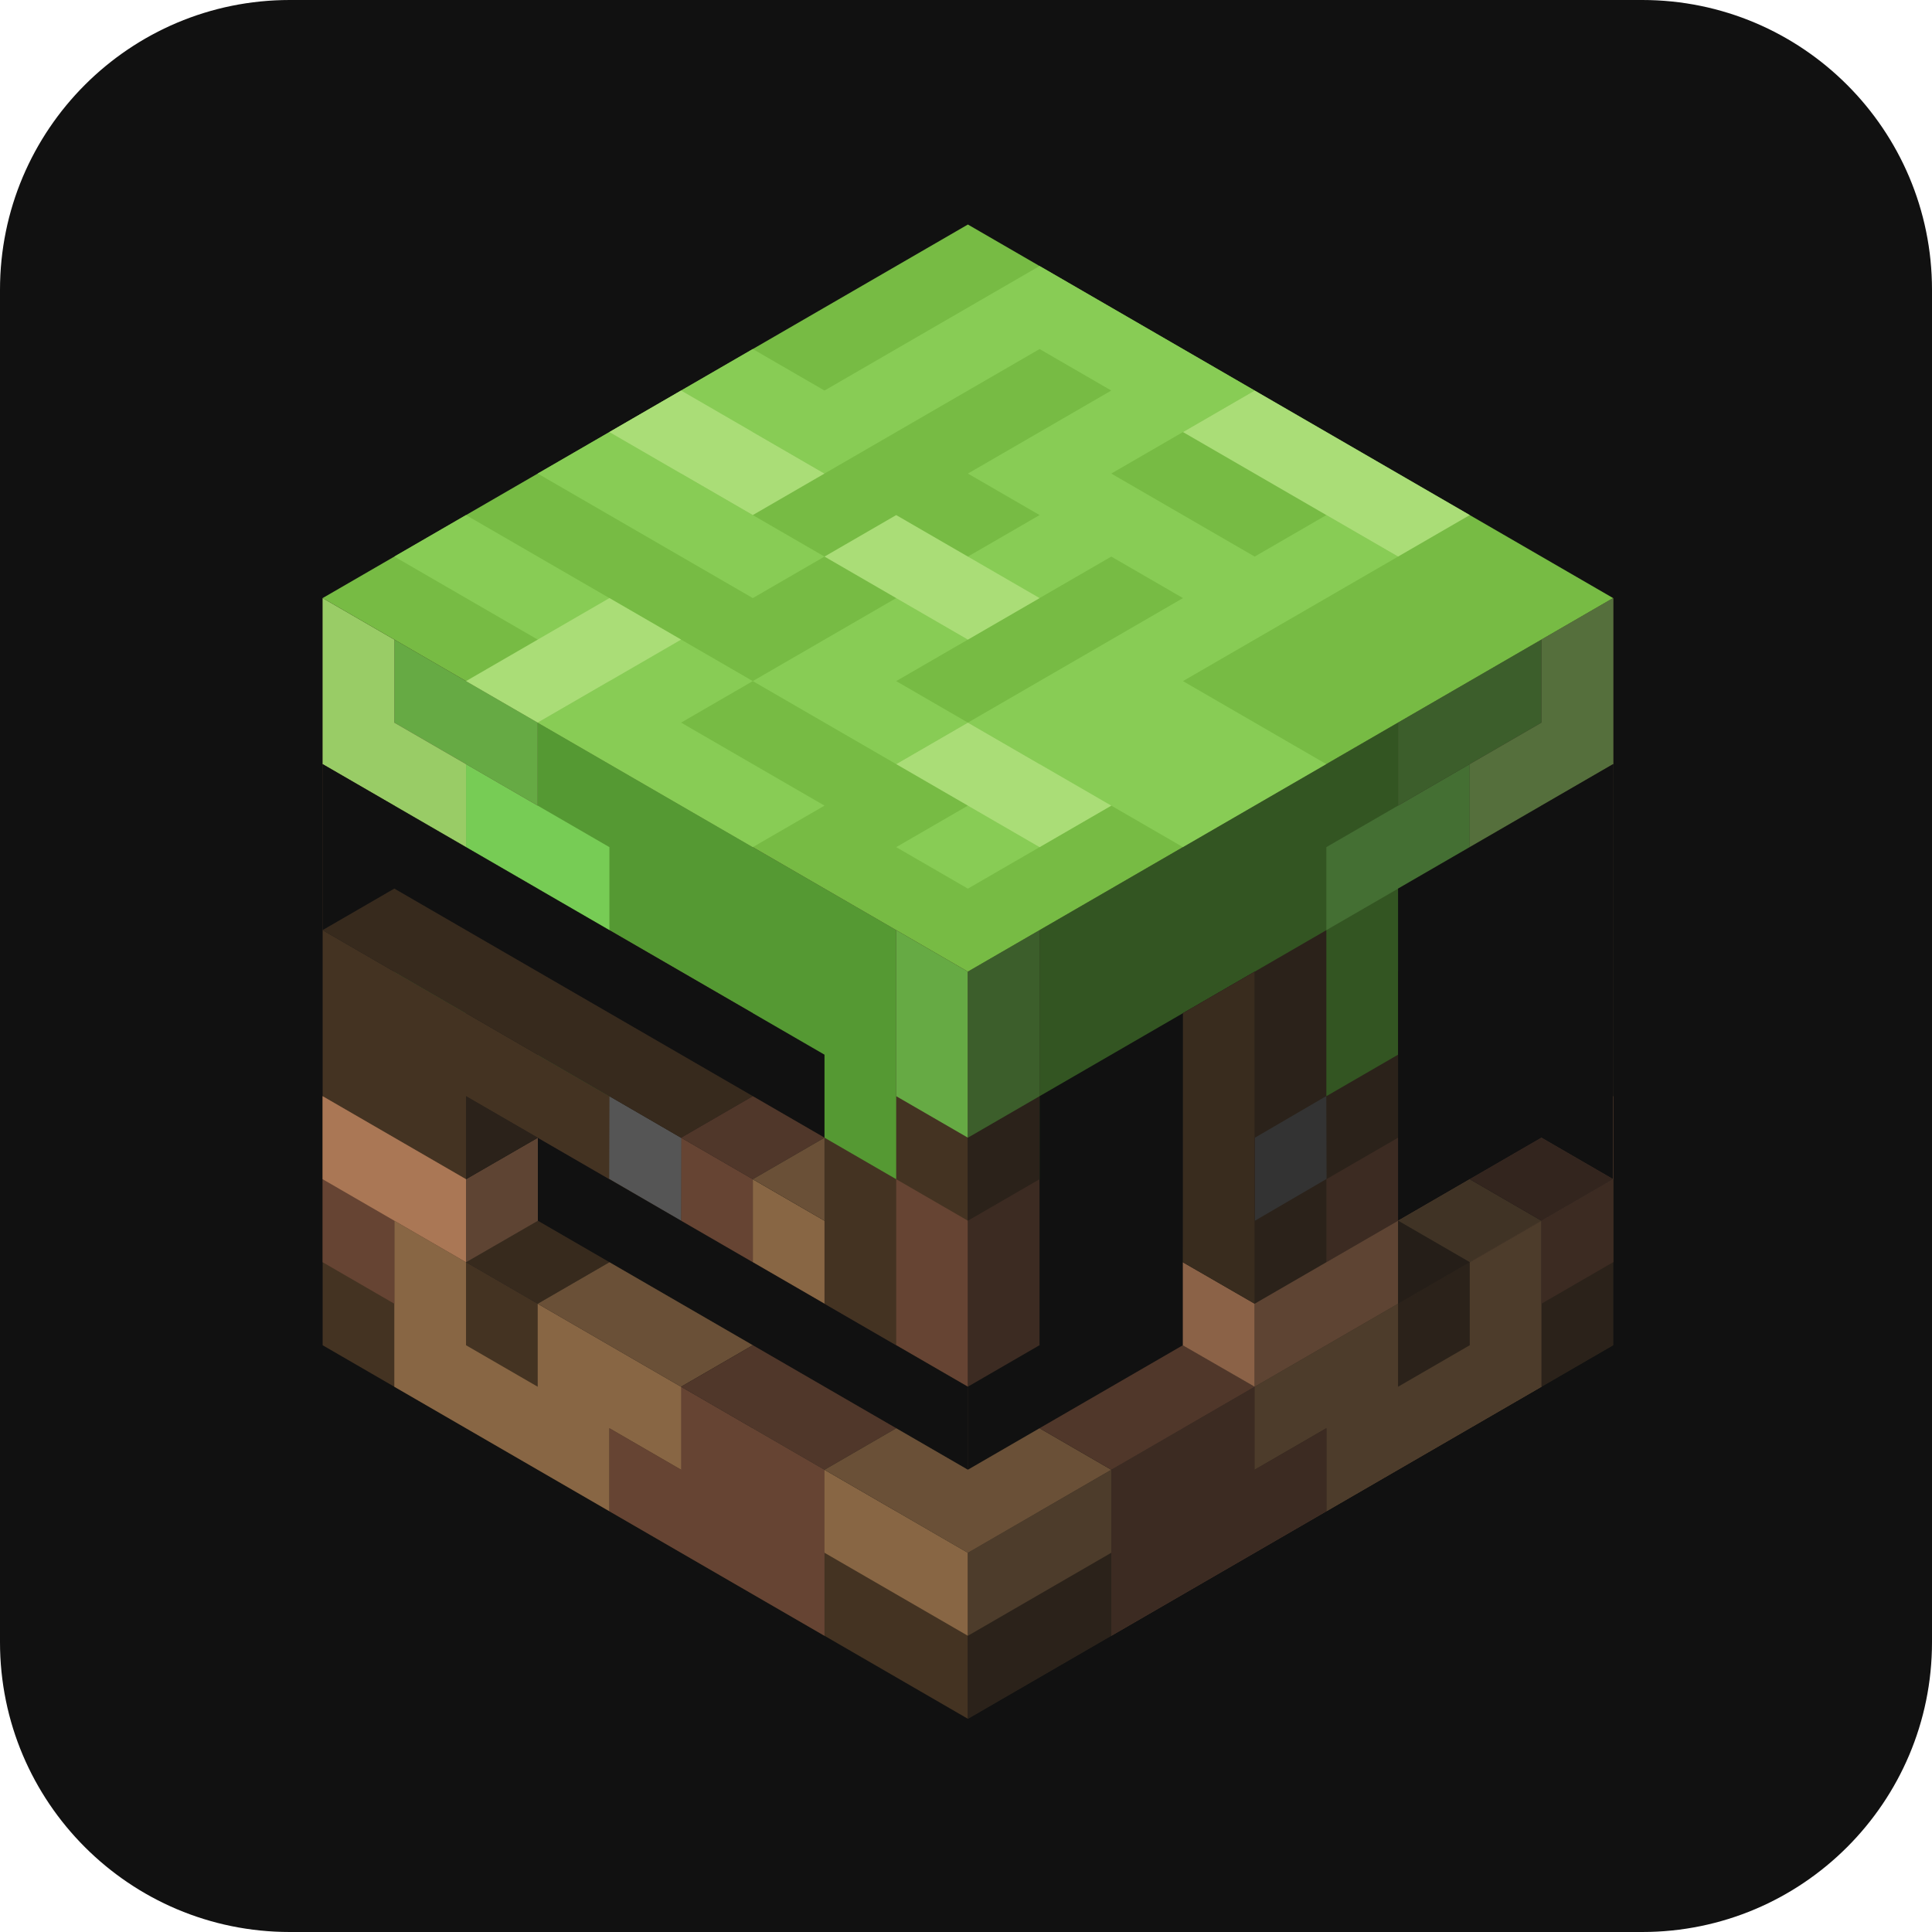
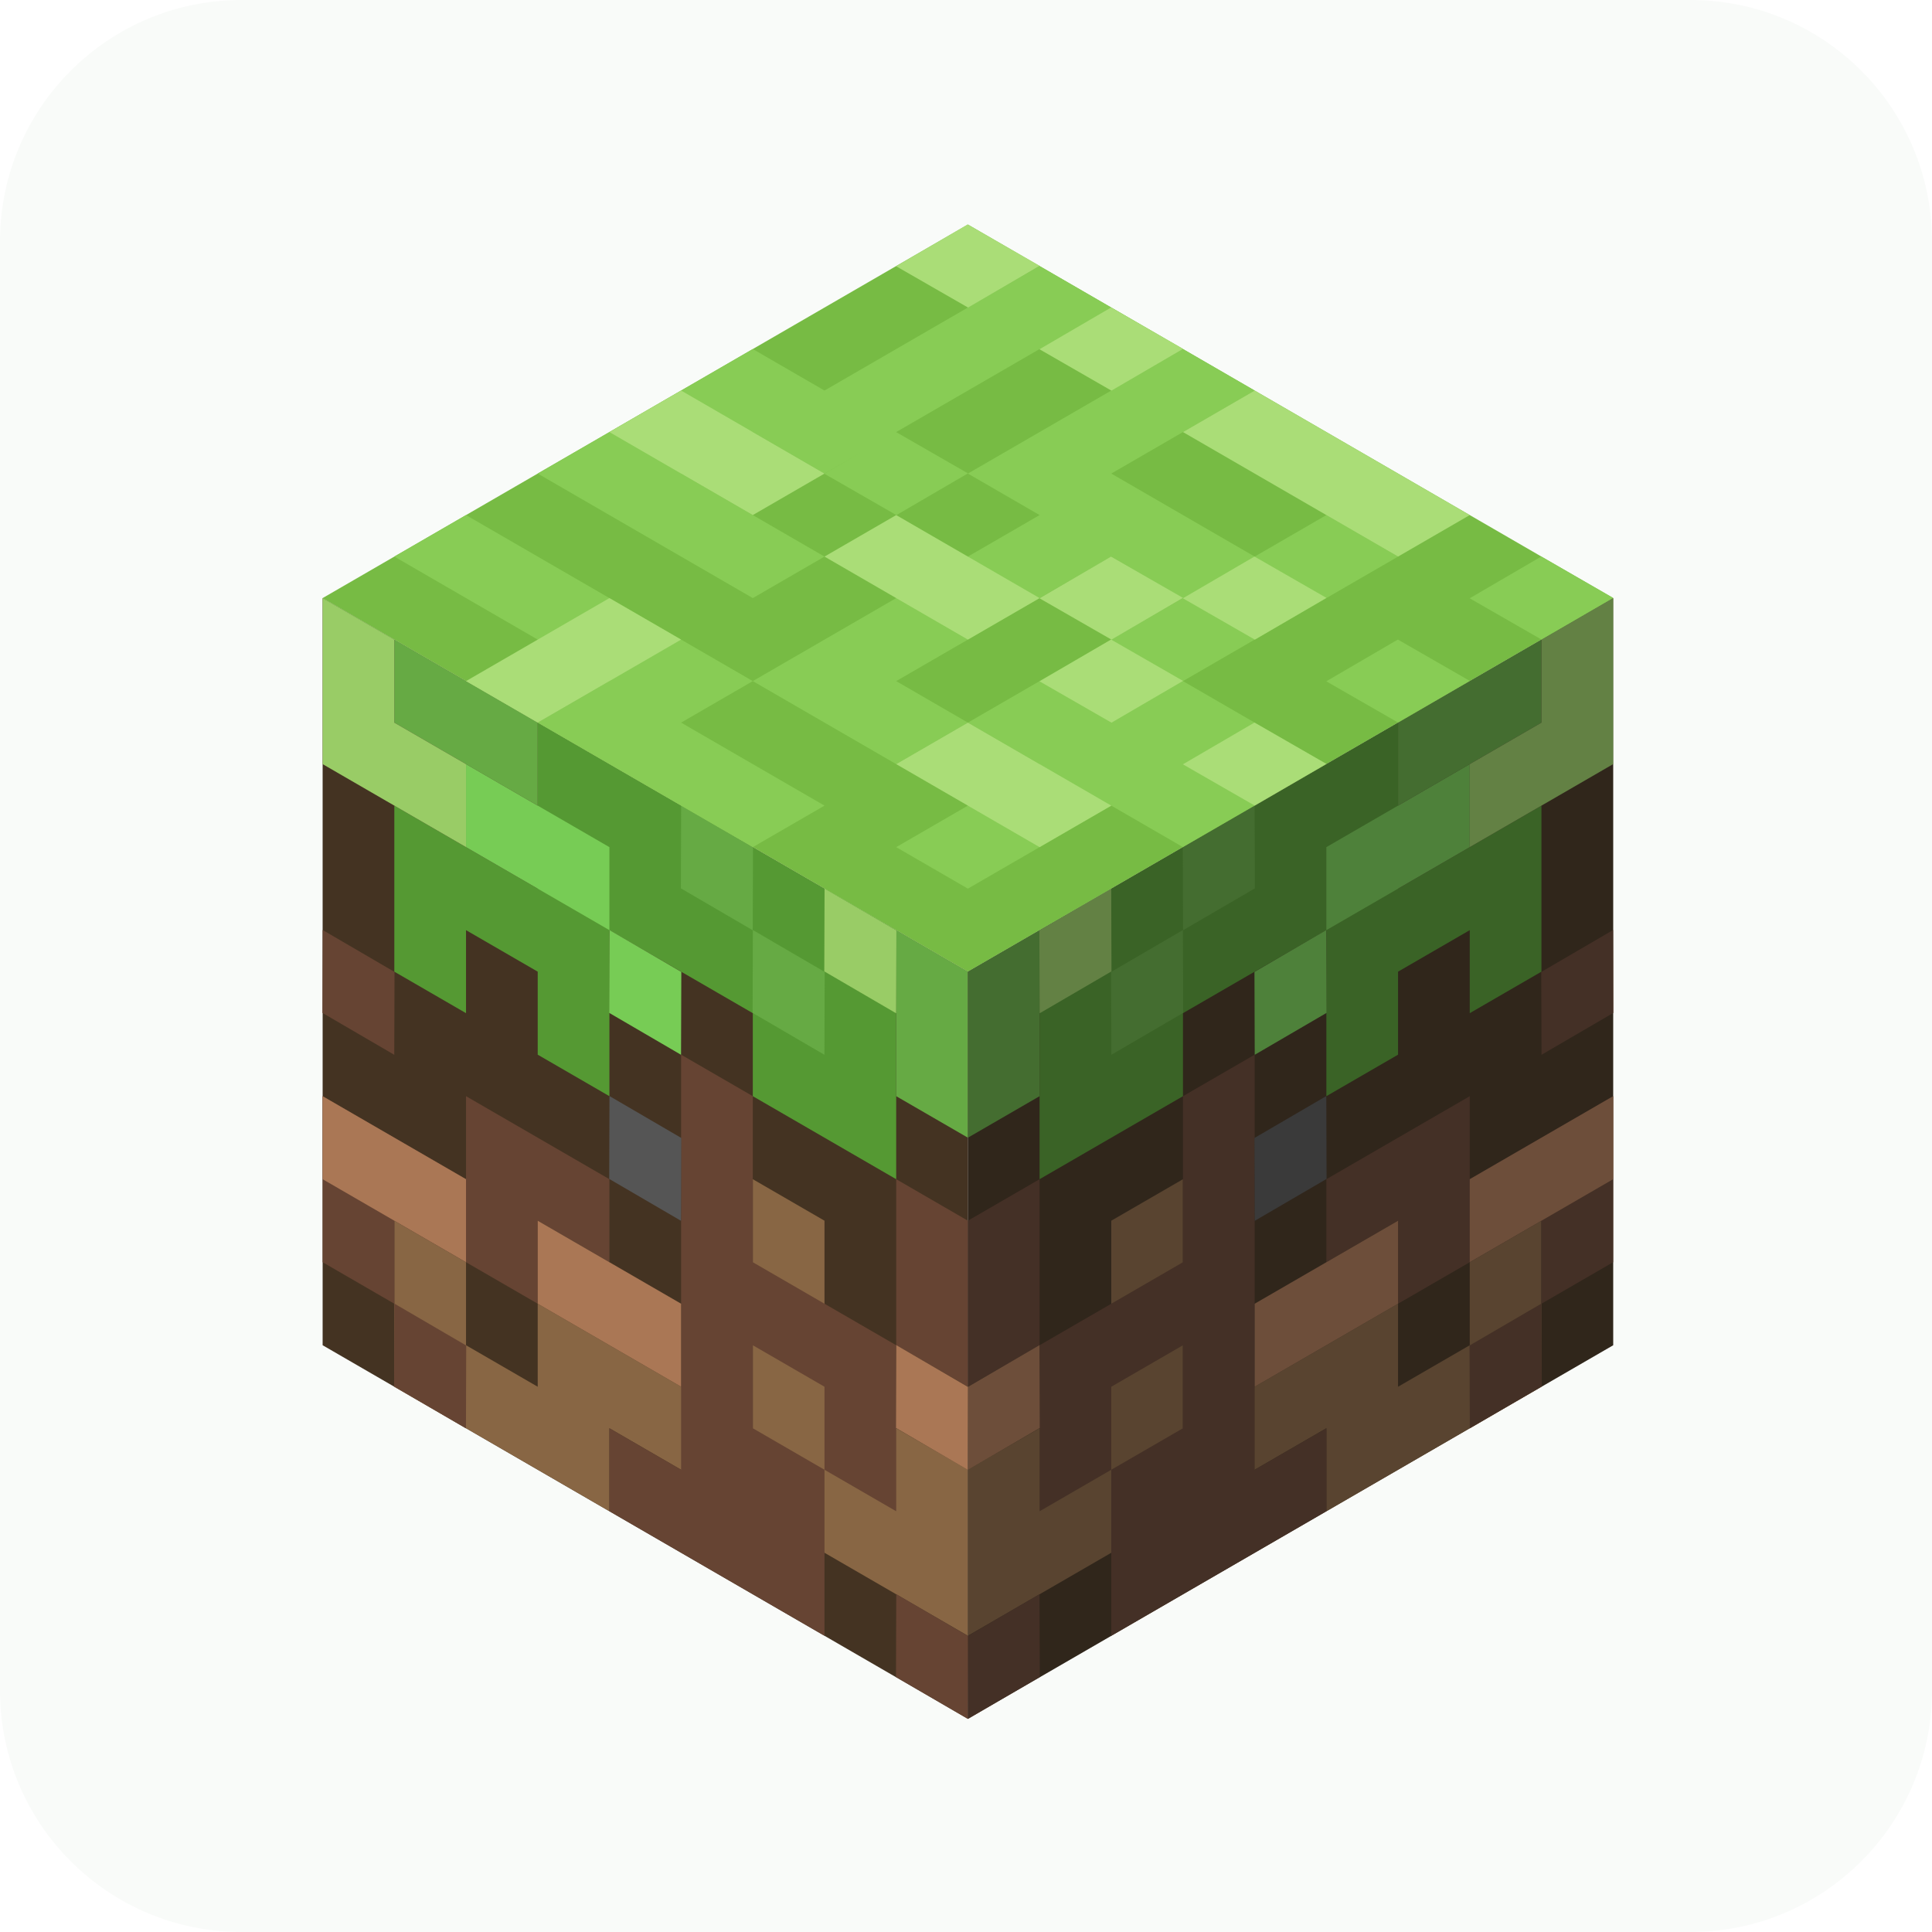
- <svg xmlns="http://www.w3.org/2000/svg" aria-label="Minecraft" role="img" viewBox="0 0 512 512" stroke-linecap="square" fill="none" version="1.1" id="svg12">
+ <svg xmlns="http://www.w3.org/2000/svg" xmlns:xlink="http://www.w3.org/1999/xlink" aria-label="Minecraft" role="img" viewBox="0 0 512 512" stroke-linecap="square" fill="none" version="1.1" id="svg12">
  <defs id="defs12" />
-   <rect width="512" height="512" rx="15%" fill="#111" id="rect1" />
+   <rect width="512" height="512" rx="64" fill="#111" id="rect1" style="fill:#f9fbf9;fill-opacity:1" x="0" y="0" />
  <g id="a" transform="matrix(19 11 0 22 76 142)">
    <path fill="#432" d="M.5.5h9v9h-9" id="path1" />
-     <path style="color:#000000;fill:#886644;-inkscape-stroke:none" d="M 6.5,4.5 V 5 7.5 h -3 v 1 h -1 V 8 7.5 h -1 V 8 9.5 h 3 v -1 h 5 v -2 h -2 V 5 4.5 Z" id="path2" />
-     <path style="color:#000000;fill:#664433;-inkscape-stroke:none" d="M 5.5,3.5 V 4 8.5 H 5 4.5 v 1 H 5 7.5 v -2 h -1 v -1 H 7 7.5 V 7 7.5 h 1 V 7 5.5 H 7 6.5 V 4 3.5 Z m 3,2 h 1 V 5 4 3.5 h -1 V 4 5 Z m -6,0 v 1 h -2 V 8 8.5 h 1 V 8 7.5 h 2 v -1 H 4 4.5 v -1 H 4 Z" id="path3" />
-     <path style="color:#000000;fill:#aa7755;-inkscape-stroke:none" d="m 0.5,6.5 v 1 H 1 2 2.5 v -1 H 2 1 Z m 3,0 v 1 H 4 5 5.5 v -1 H 5 4 Z" id="path4" />
+     <path stroke="#864" d="M2 8v1h2V8h5V7 H7V5" id="path2" />
+     <path stroke="#643" d="M1 5zM2 9zM1 8V7h2V6h1M5 9h2V8H6V4M7 6h1v1M9 9zM9 4v1" id="path3" />
+     <path stroke="#a75" d="M1 7h1M4 7h1M9 6z" id="path4" />
    <path stroke="#555" d="M5 5z" id="path5" />
-     <path style="color:#000000;fill:#559933;-inkscape-stroke:none" d="m 3.5,0.5 v 1 1 h -2 V 4 4.5 h 1 V 4 3.5 h 1 V 4 4.5 h 1 V 4 3.5 2.5 h 2 v 1 h 2 v -3 z" id="path6" />
-     <path style="color:#000000;fill:#66aa44;-inkscape-stroke:none" d="m 1.5,0.5 v 1 H 2 3 3.5 v -1 H 3 2 Z m 7,0 V 1 2 2.5 h 1 V 2 1 0.5 Z" id="path7" />
-     <path style="color:#000000;fill:#77cc55;-inkscape-stroke:none" d="m 2.5,1.5 v 1 H 3 4 4.5 v -1 H 4 3 Z" id="path8" />
-     <path style="color:#000000;fill:#99cc66;-inkscape-stroke:none" d="M 0.5,0.5 V 1 2.5 H 2 2.5 v -1 H 2 1.5 V 1 0.5 Z" id="path9" />
+     <path stroke="#593" d="M4 4V1h4v2H7V2H4v1H2v1" id="path6" />
+     <path stroke="#6a4" d="M2 1h1M6 1zM7 2zM9 1v1" id="path7" />
+     <path stroke="#7c5" d="M5 3zM3 2h1" id="path8" />
+     <path stroke="#9c6" d="M1 1v1h1M8 1z" id="path9" />
  </g>
-   <g id="use9" transform="matrix(-19,11,0,22,437,142)" style="opacity:1">
-     <path fill="#443322" d="m 0.5,0.5 h 9 v 9 h -9" id="path15" />
-     <path style="color:#000000;fill:#886644;-inkscape-stroke:none" d="M 6.5,4.5 V 5 7.5 h -3 v 1 h -1 V 8 7.5 h -1 V 8 9.5 h 3 v -1 h 5 v -2 h -2 V 5 4.5 Z" id="path16" />
-     <path style="color:#000000;fill:#664433;-inkscape-stroke:none" d="M 5.5,3.5 V 4 8.5 H 5 4.5 v 1 H 5 7.5 v -2 h -1 v -1 H 7 7.5 V 7 7.5 h 1 V 7 5.5 H 7 6.5 V 4 3.5 Z m 3,2 h 1 V 5 4 3.5 h -1 V 4 5 Z m -6,0 v 1 h -2 V 8 8.5 h 1 V 8 7.5 h 2 v -1 H 4 4.5 v -1 H 4 Z" id="path17" />
-     <path style="color:#000000;fill:#aa7755;-inkscape-stroke:none" d="m 0.5,6.5 v 1 H 1 2 2.5 v -1 H 2 1 Z m 3,0 v 1 H 4 5 5.5 v -1 H 5 4 Z" id="path18" />
-     <path stroke="#555555" d="M 5,5 Z" id="path19" />
-     <path style="color:#000000;fill:#559933;-inkscape-stroke:none" d="m 3.5,0.5 v 1 1 h -2 V 4 4.5 h 1 V 4 3.5 h 1 V 4 4.5 h 1 V 4 3.5 2.5 h 2 v 1 h 2 v -3 z" id="path20" />
-     <path style="color:#000000;fill:#66aa44;-inkscape-stroke:none" d="m 1.5,0.5 v 1 H 2 3 3.5 v -1 H 3 2 Z m 7,0 V 1 2 2.5 h 1 V 2 1 0.5 Z" id="path21" />
-     <path style="color:#000000;fill:#77cc55;-inkscape-stroke:none" d="m 2.5,1.5 v 1 H 3 4 4.5 v -1 H 4 3 Z" id="path22" />
-     <path style="color:#000000;fill:#99cc66;-inkscape-stroke:none" d="M 0.5,0.5 V 1 2.5 H 2 2.5 v -1 H 2 1.5 V 1 0.5 Z" id="path23" />
-   </g>
+   <use xlink:href="#a" transform="matrix(-1 0 0 1 513 0)" opacity=".5" id="use9" style="opacity:1" />
  <g transform="matrix(-19,11,-19,-11,446.5,158.5)" id="g12">
    <path fill="#77bb44" d="m 0.5,0.5 h 9 v 9 h -9" id="path10" />
-     <path style="color:#000000;fill:#88cc55;-inkscape-stroke:none" d="m 4.5,0.5 v 2 H 2 1.5 v 1 H 2 2.5 V 4 5.5 h -2 v 3 h 3 v 1 h 3 V 7 6.5 h -1 V 7 8.5 h -1 v -1 h -3 v -1 h 2 v -1 H 4 7.5 V 4 3.5 h -1 V 4 4.5 H 4 3.5 V 4 3.5 h 3 v -1 H 8 8.5 v -1 H 8 6.5 v -1 z m 3,5 V 9 9.5 h 1 V 9 6.5 h 1 V 4 3.5 h -1 V 4 5.5 Z" id="path11" />
-     <path style="color:#000000;fill:#aadd77;-inkscape-stroke:none" d="M 6.5,1.5 V 2 3 3.5 h 1 V 3 2 1.5 Z m -6,1 V 3 5 5.5 h 1 V 5 3 2.5 Z m 4,2 V 5 6 6.5 h 1 V 6 5 4.5 Z m 3,2 v 1 H 8 9 9.5 v -1 H 9 8 Z m -3,1 V 8 9 9.5 h 1 V 9 8 7.5 Z" id="path12" />
+     <path stroke="#88cc55" d="M 1,1 Z M 3,1 Z M 4,7 Z M 3,4 V 6 H 1 V 8 H 4 V 9 H 6 V 7 M 2,3 H 6 V 1 H 5 V 2 H 8 M 7,4 V 5 H 4 M 9,4 V 6 H 8 v 3" id="path11" />
+     <path stroke="#aadd77" d="M 1,3 V 5 M 1,7 Z M 1,9 Z M 3,3 Z M 4,4 Z M 5,1 Z M 5,3 Z M 5,5 V 6 M 5,8 V 9 M 7,2 v 1 m 1,4 h 1" id="path12" />
  </g>
-   <path style="opacity:0.5;fill:#111111;fill-opacity:1;stroke-width:2;stroke-linejoin:round;stroke-miterlimit:0;paint-order:fill markers stroke" d="m 256.5,257.5 v 198 l 171,-99 v -198 z" id="path44" />
-   <path style="fill:#111111;fill-opacity:1;stroke-width:2;stroke-linejoin:round;stroke-miterlimit:0;paint-order:fill markers stroke" d="m 275.5,290.5 v 66 l -19,11 v 44 l 76,-44 v -110 z" id="path26" />
-   <path style="fill:#111111;fill-opacity:1;stroke-width:2;stroke-linejoin:round;stroke-miterlimit:0;paint-order:fill markers stroke" d="m 370.5,235.5 57,-33 v 110 l -57,33 z" id="path27" />
-   <path style="display:inline;fill:#111111;fill-opacity:1;stroke-width:2;stroke-linejoin:round;stroke-miterlimit:0;paint-order:fill markers stroke" d="m 218.5,279.5 -133,-77 v 44 l 133,77 z" id="path28" />
-   <path style="display:inline;fill:#111111;fill-opacity:1;stroke-width:2;stroke-linejoin:round;stroke-miterlimit:0;paint-order:fill markers stroke" d="m 256.5,367.5 -133,-77 v 44 l 133,77 z" id="path29" />
-   <path style="color:#000000;display:inline;fill:#443322;stroke-width:20.445;-inkscape-stroke:none;fill-opacity:1" d="m 199.5,290.5 -95,-55 -19,11 95,55 z" id="path31" />
-   <path style="color:#000000;display:inline;fill:#664433;fill-opacity:1;stroke-width:20.445;-inkscape-stroke:none" d="m 218.5,301.5 -19,-11 -19,11 19,11 z" id="path32" />
-   <path style="color:#000000;display:inline;fill:#886644;fill-opacity:1;stroke-width:20.445;-inkscape-stroke:none" d="m 218.5,301.5 -19,11 19,11 z" id="path33" />
-   <path style="fill:#111111;fill-opacity:1;stroke-width:2;stroke-linejoin:round;stroke-miterlimit:0;paint-order:fill markers stroke;opacity:0.25" d="m 104.5,235.5 -19,11 133,77 v -22 z" id="path34" />
-   <path style="color:#000000;display:inline;fill:#443322;fill-opacity:1;stroke-width:20.445;-inkscape-stroke:none" d="m 161.5,334.5 -19,-11 -19,11 19,11 z" id="path35" />
-   <path style="color:#000000;display:inline;fill:#886644;fill-opacity:1;stroke-width:20.445;-inkscape-stroke:none" d="m 199.5,356.5 -38,-22 -19,11 38,22 z" id="path36" />
-   <path style="color:#000000;display:inline;fill:#664433;fill-opacity:1;stroke-width:20.445;-inkscape-stroke:none" d="m 237.5,378.5 -38,-22 -19,11 38,22 z" id="path37" />
-   <path id="path38" style="color:#000000;display:inline;fill:#886644;fill-opacity:1;stroke-width:20.445;-inkscape-stroke:none" d="M 237.5 378.5 L 218.5 389.5 L 237.5 400.5 L 256.5 411.5 L 275.5 400.5 L 294.5 389.5 L 275.5 378.5 L 256.5 389.5 L 237.5 378.5 z " />
-   <path style="color:#000000;display:inline;fill:#664433;fill-opacity:1;stroke-width:20.445;-inkscape-stroke:none" d="m 275.5,378.5 38,-22 19,11 -38,22 z" id="path39" />
-   <path style="fill:#aa7755;fill-opacity:1;stroke-width:2;stroke-linejoin:round;stroke-miterlimit:0;paint-order:fill markers stroke" d="m 123.5,334.5 v -22 l 19.026,-10.985 v 22 z" id="path40" />
-   <path style="opacity:1;fill:#443322;fill-opacity:1;stroke-width:2;stroke-linejoin:round;stroke-miterlimit:0;paint-order:fill markers stroke" d="M 142.526,301.515 123.5,290.5 v 22 z" id="path41" />
-   <path style="opacity:0.5;fill:#111111;fill-opacity:1;stroke-width:2;stroke-linejoin:round;stroke-miterlimit:0;paint-order:fill markers stroke" d="M 142.526,301.515 123.5,290.5 v 44 l 19.026,-10.985 z" id="path42" />
-   <path style="opacity:0.25;fill:#111111;fill-opacity:1;stroke-width:2;stroke-linejoin:round;stroke-miterlimit:0;paint-order:fill markers stroke" d="m 142.5,323.5 -19,11 133,77 76,-44 -19,-11 -57,33 z" id="path43" />
-   <path style="opacity:1;fill:#aa7755;fill-opacity:1;stroke-width:2;stroke-linejoin:round;stroke-miterlimit:0;paint-order:fill markers stroke" d="m 332.5,367.5 v -22 l -19.026,-10.985 v 22 z" id="path45" />
-   <path style="opacity:1;fill:#443322;fill-opacity:1;stroke-width:2;stroke-linejoin:round;stroke-miterlimit:0;paint-order:fill markers stroke" d="M 332.5,345.5 313.474,334.515 313.5,268.5 l 19,-11 z" id="path46" />
-   <path style="opacity:0.2;fill:#111111;fill-opacity:1;stroke-width:2;stroke-linejoin:round;stroke-miterlimit:0;paint-order:fill markers stroke" d="m 332.5,367.5 -19,-11 v -88 l 19,-11 z" id="path47" />
-   <path style="opacity:1;fill:#443322;fill-opacity:1;stroke-width:2;stroke-linejoin:round;stroke-miterlimit:0;paint-order:fill markers stroke" d="m 389.5,334.5 -19,-11 v 22 z" id="path48" />
-   <path style="opacity:1;fill:#886644;fill-opacity:1;stroke-width:2;stroke-linejoin:round;stroke-miterlimit:0;paint-order:fill markers stroke" d="m 389.5,334.5 19,-11 -19,-11 -19,11 z" id="path49" />
-   <path style="opacity:1;fill:#664433;fill-opacity:1;stroke-width:2;stroke-linejoin:round;stroke-miterlimit:0;paint-order:fill markers stroke" d="m 408.5,323.5 19,-11 -19,-11 -19,11 z" id="path50" />
-   <path style="opacity:0.6;fill:#111111;fill-opacity:1;stroke-width:2;stroke-linejoin:round;stroke-miterlimit:0;paint-order:fill markers stroke" d="m 370.5,345.5 57,-33 -19,-11 -38,22 z" id="path51" />
+   <path style="opacity:0.4;fill:#111111;fill-opacity:1;stroke-width:2;stroke-linejoin:round;stroke-miterlimit:0;paint-order:fill markers stroke" d="m 256.5,257.5 171,-99 v 198 l -171,99 z" id="path13" />
</svg>
